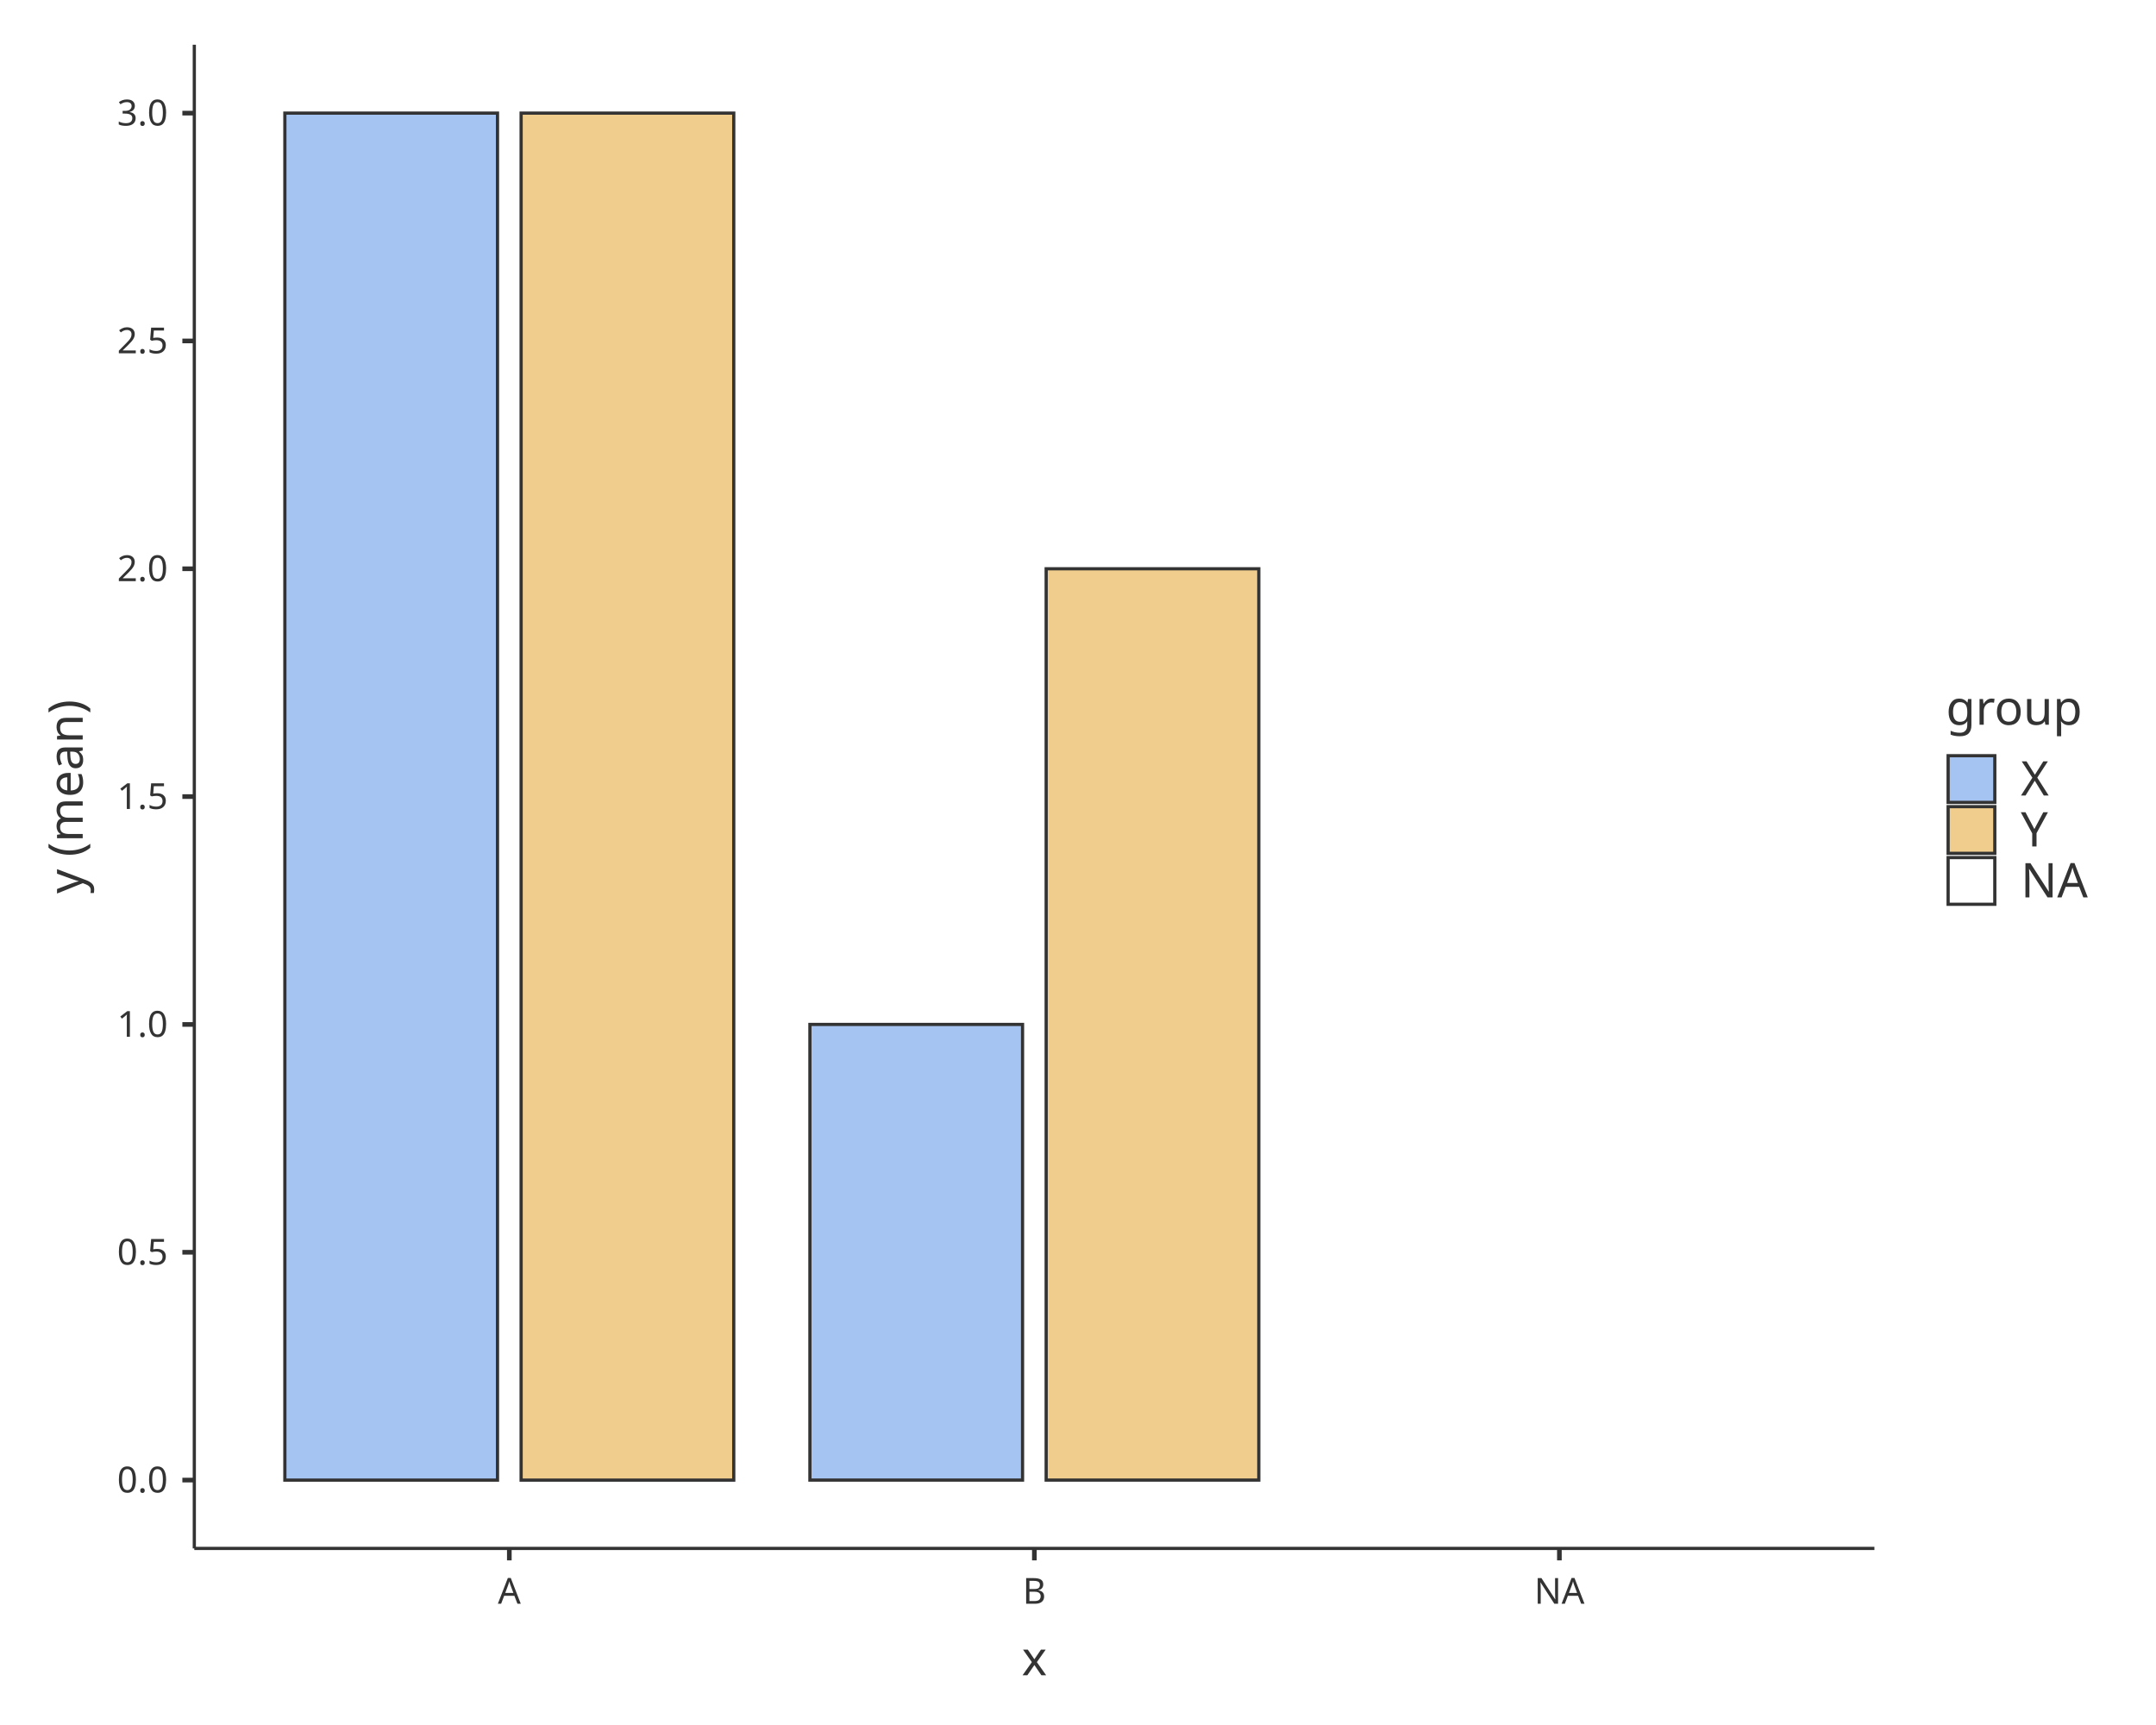
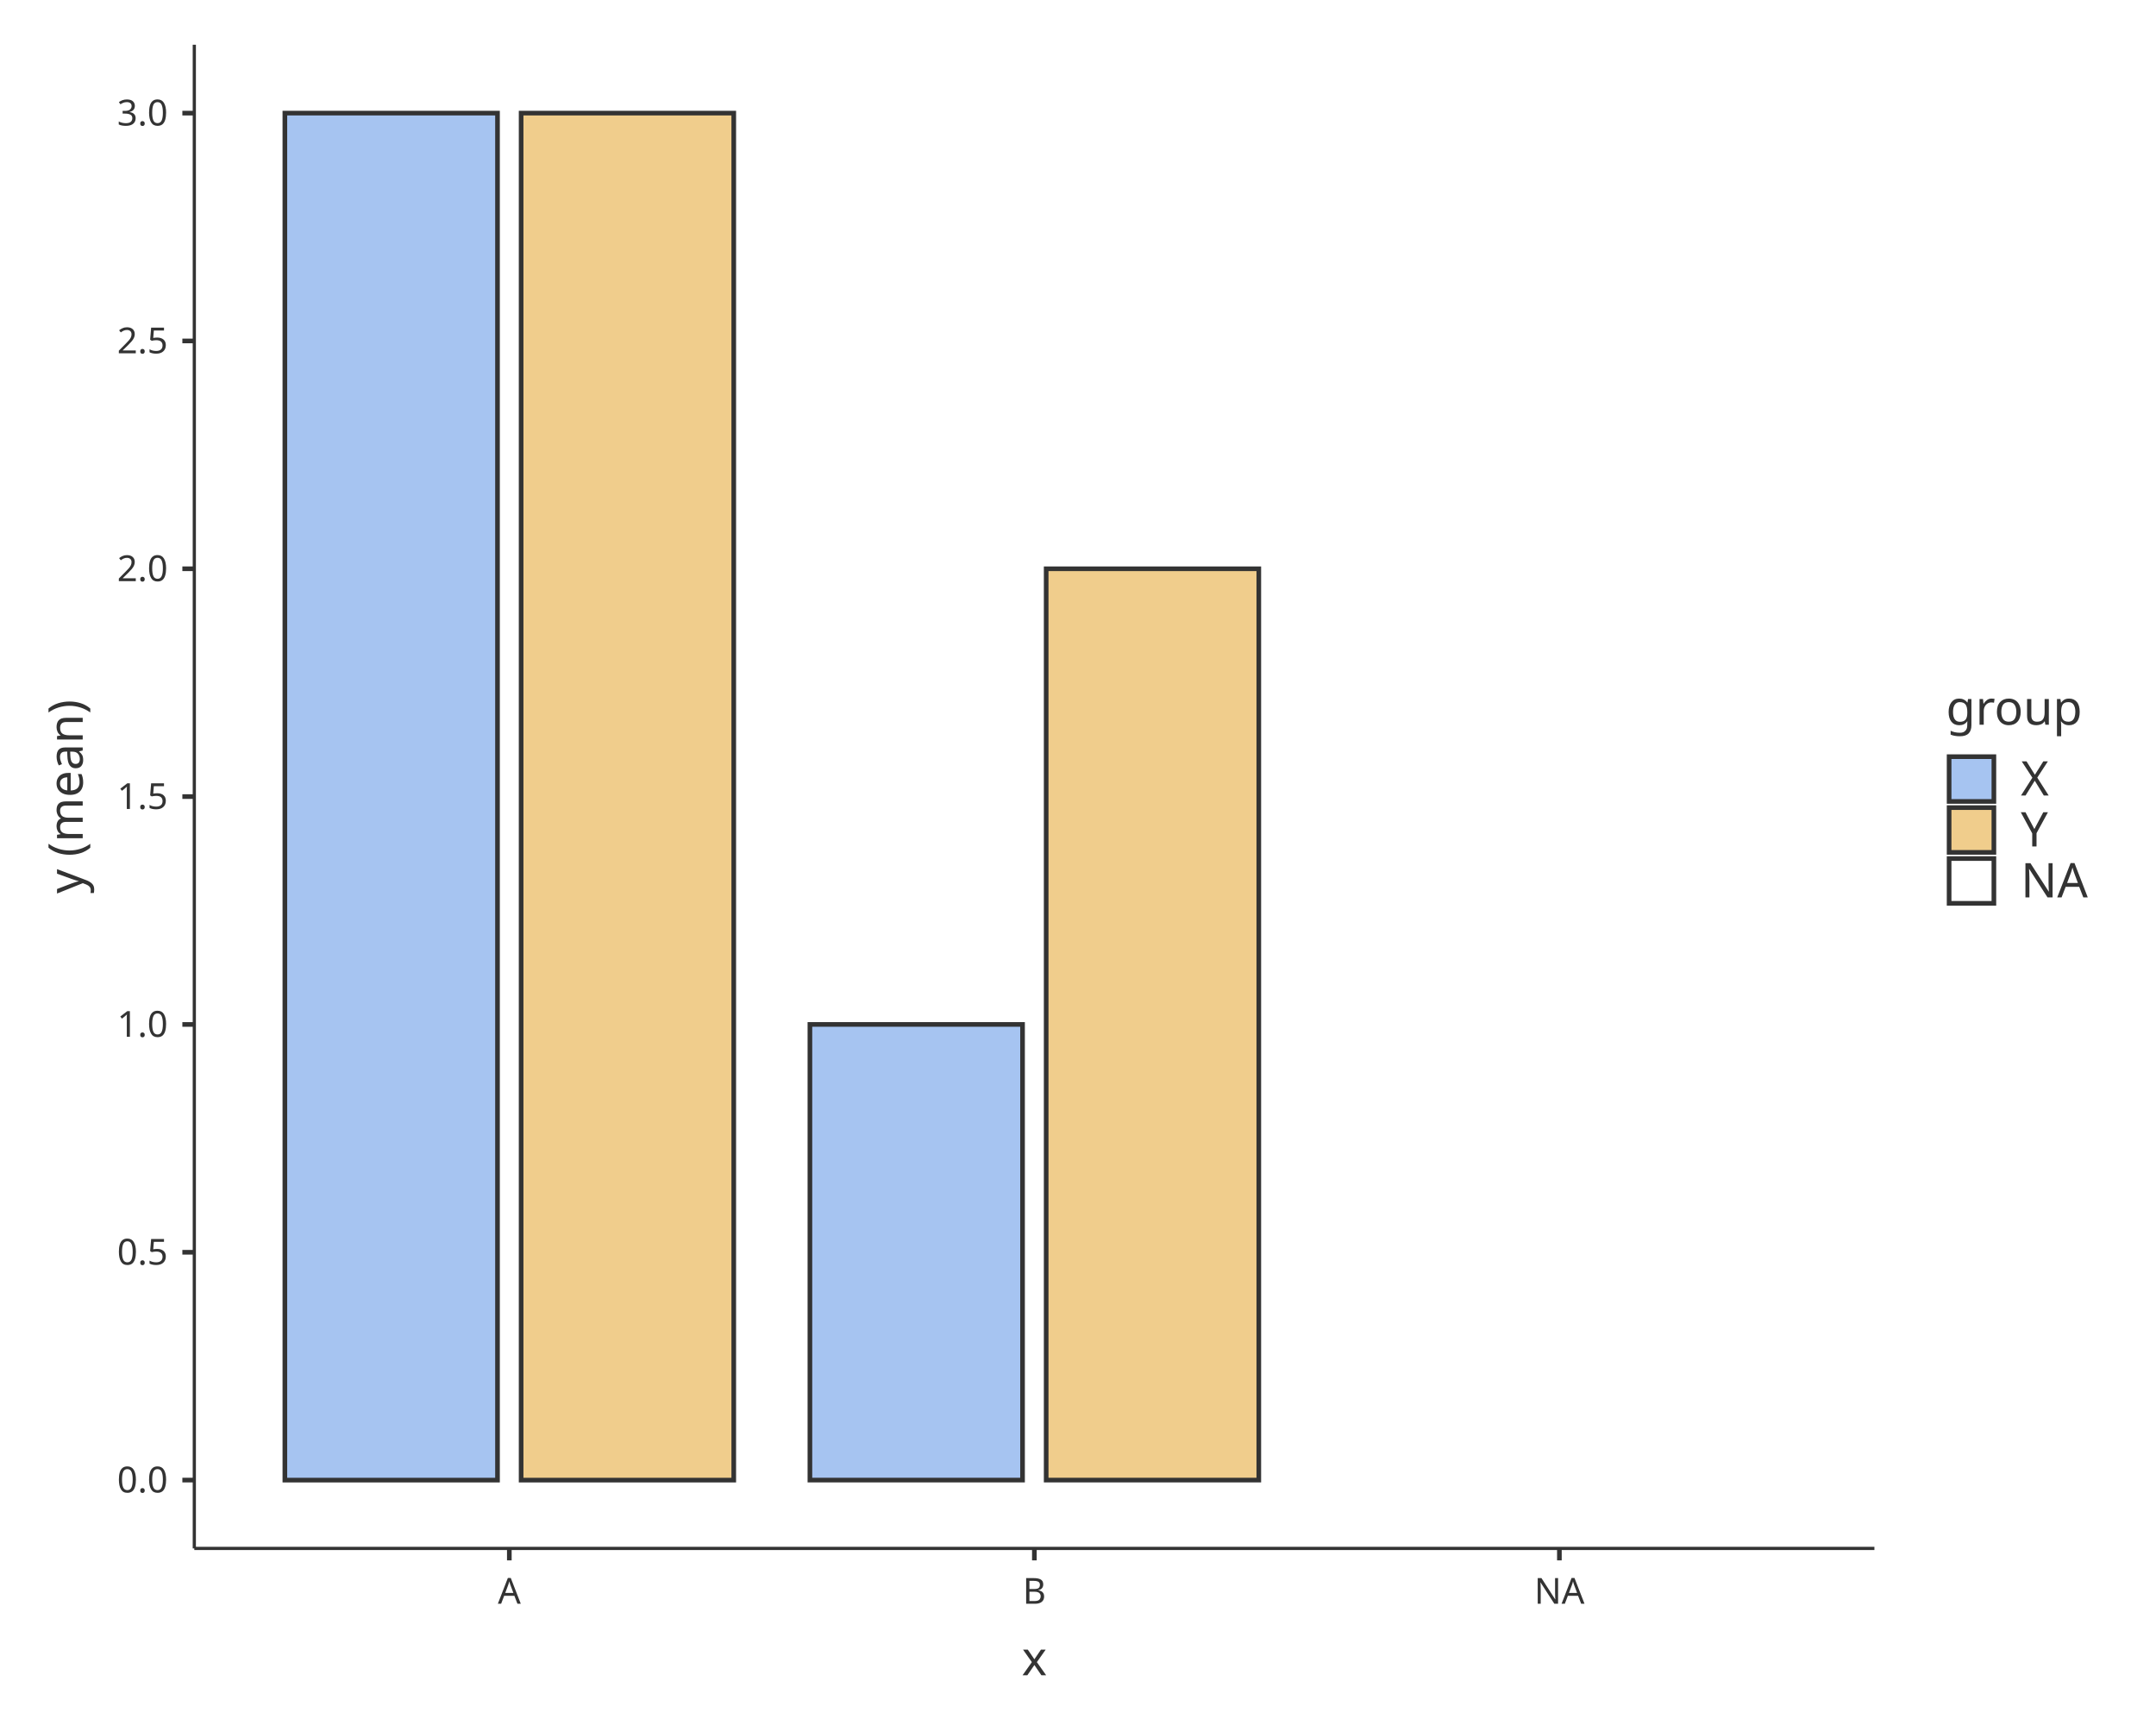
<svg xmlns="http://www.w3.org/2000/svg" class="svglite" data-engine-version="2.0" width="720.00pt" height="576.00pt" viewBox="0 0 720.00 576.00">
  <defs>
    <style type="text/css">
    .svglite line, .svglite polyline, .svglite polygon, .svglite path, .svglite rect, .svglite circle {
      fill: none;
      stroke: #000000;
      stroke-linecap: round;
      stroke-linejoin: round;
      stroke-miterlimit: 10.00;
    }
  </style>
  </defs>
  <rect width="100%" height="100%" style="stroke: none; fill: #FFFFFF;" />
  <defs>
    <clipPath id="cpMC4wMHw3MjAuMDB8MC4wMHw1NzYuMDA=">
      <rect x="0.00" y="0.00" width="720.00" height="576.00" />
    </clipPath>
  </defs>
  <g clip-path="url(#cpMC4wMHw3MjAuMDB8MC4wMHw1NzYuMDA=)">
    <rect x="0" y="0.00" width="720.00" height="576.00" style="stroke-width: 1.55; stroke: none;" />
  </g>
  <defs>
    <clipPath id="cpNjQuODl8NjI1Ljk2fDE0Ljk0fDUxNy4wNA==">
      <rect x="64.89" y="14.94" width="561.08" height="502.10" />
    </clipPath>
  </defs>
  <g clip-path="url(#cpNjQuODl8NjI1Ljk2fDE0Ljk0fDUxNy4wNA==)">
    <rect x="64.89" y="14.94" width="561.08" height="502.10" style="stroke-width: 1.55; stroke: none;" />
-     <rect x="95.13" y="37.77" width="71.01" height="456.46" style="stroke-width: 1.07; stroke: #333333; stroke-linecap: butt; stroke-linejoin: miter; fill: #A6C4F1;" />
-     <rect x="174.03" y="37.77" width="71.01" height="456.46" style="stroke-width: 1.07; stroke: #333333; stroke-linecap: butt; stroke-linejoin: miter; fill: #F0CD8C;" />
-     <rect x="270.47" y="342.07" width="71.01" height="152.15" style="stroke-width: 1.07; stroke: #333333; stroke-linecap: butt; stroke-linejoin: miter; fill: #A6C4F1;" />
-     <rect x="349.37" y="189.92" width="71.01" height="304.30" style="stroke-width: 1.07; stroke: #333333; stroke-linecap: butt; stroke-linejoin: miter; fill: #F0CD8C;" />
+     <rect x="95.13" y="37.77" width="71.01" height="456.46" style="stroke-width: 1.55; stroke: #333333; stroke-linecap: butt; stroke-linejoin: miter; fill: #A6C4F1;" />
+     <rect x="174.03" y="37.77" width="71.01" height="456.46" style="stroke-width: 1.55; stroke: #333333; stroke-linecap: butt; stroke-linejoin: miter; fill: #F0CD8C;" />
+     <rect x="270.47" y="342.07" width="71.01" height="152.15" style="stroke-width: 1.55; stroke: #333333; stroke-linecap: butt; stroke-linejoin: miter; fill: #A6C4F1;" />
+     <rect x="349.37" y="189.92" width="71.01" height="304.30" style="stroke-width: 1.55; stroke: #333333; stroke-linecap: butt; stroke-linejoin: miter; fill: #F0CD8C;" />
  </g>
  <g clip-path="url(#cpMC4wMHw3MjAuMDB8MC4wMHw1NzYuMDA=)">
    <polyline points="64.89,517.04 64.89,14.94 " style="stroke-width: 1.07; stroke: #333333; stroke-linecap: butt;" />
    <text x="47.58" y="498.35" text-anchor="middle" style="font-size: 12.00px; fill: #333333; font-family: sans;" textLength="16.68px" lengthAdjust="spacingAndGlyphs">0.0</text>
    <text x="47.58" y="422.28" text-anchor="middle" style="font-size: 12.00px; fill: #333333; font-family: sans;" textLength="16.68px" lengthAdjust="spacingAndGlyphs">0.5</text>
    <text x="47.58" y="346.20" text-anchor="middle" style="font-size: 12.00px; fill: #333333; font-family: sans;" textLength="16.68px" lengthAdjust="spacingAndGlyphs">1.0</text>
    <text x="47.58" y="270.12" text-anchor="middle" style="font-size: 12.00px; fill: #333333; font-family: sans;" textLength="16.68px" lengthAdjust="spacingAndGlyphs">1.5</text>
    <text x="47.58" y="194.05" text-anchor="middle" style="font-size: 12.00px; fill: #333333; font-family: sans;" textLength="16.68px" lengthAdjust="spacingAndGlyphs">2.0</text>
    <text x="47.58" y="117.97" text-anchor="middle" style="font-size: 12.00px; fill: #333333; font-family: sans;" textLength="16.68px" lengthAdjust="spacingAndGlyphs">2.5</text>
    <text x="47.58" y="41.90" text-anchor="middle" style="font-size: 12.00px; fill: #333333; font-family: sans;" textLength="16.68px" lengthAdjust="spacingAndGlyphs">3.0</text>
    <polyline points="60.90,494.22 64.89,494.22 " style="stroke-width: 1.55; stroke: #333333; stroke-linecap: butt;" />
    <polyline points="60.90,418.15 64.89,418.15 " style="stroke-width: 1.55; stroke: #333333; stroke-linecap: butt;" />
    <polyline points="60.90,342.07 64.89,342.07 " style="stroke-width: 1.55; stroke: #333333; stroke-linecap: butt;" />
    <polyline points="60.90,265.99 64.89,265.99 " style="stroke-width: 1.55; stroke: #333333; stroke-linecap: butt;" />
    <polyline points="60.90,189.92 64.89,189.92 " style="stroke-width: 1.55; stroke: #333333; stroke-linecap: butt;" />
    <polyline points="60.90,113.84 64.89,113.84 " style="stroke-width: 1.55; stroke: #333333; stroke-linecap: butt;" />
    <polyline points="60.90,37.77 64.89,37.77 " style="stroke-width: 1.55; stroke: #333333; stroke-linecap: butt;" />
    <polyline points="64.89,517.04 625.96,517.04 " style="stroke-width: 1.07; stroke: #333333; stroke-linecap: butt;" />
    <polyline points="170.09,521.03 170.09,517.04 " style="stroke-width: 1.55; stroke: #333333; stroke-linecap: butt;" />
    <polyline points="345.43,521.03 345.43,517.04 " style="stroke-width: 1.55; stroke: #333333; stroke-linecap: butt;" />
    <polyline points="520.76,521.03 520.76,517.04 " style="stroke-width: 1.55; stroke: #333333; stroke-linecap: butt;" />
    <text x="170.09" y="535.51" text-anchor="middle" style="font-size: 12.00px; fill: #333333; font-family: sans;" textLength="8.01px" lengthAdjust="spacingAndGlyphs">A</text>
    <text x="345.43" y="535.51" text-anchor="middle" style="font-size: 12.00px; fill: #333333; font-family: sans;" textLength="8.01px" lengthAdjust="spacingAndGlyphs">B</text>
    <text x="520.76" y="535.51" text-anchor="middle" style="font-size: 12.00px; fill: #333333; font-family: sans;" textLength="16.68px" lengthAdjust="spacingAndGlyphs">NA</text>
    <text x="345.43" y="559.40" text-anchor="middle" style="font-size: 16.00px; fill: #333333; font-family: sans;" textLength="8.01px" lengthAdjust="spacingAndGlyphs">x</text>
    <text transform="translate(27.62,265.99) rotate(-90)" text-anchor="middle" style="font-size: 16.00px; fill: #333333; font-family: sans;" textLength="63.14px" lengthAdjust="spacingAndGlyphs">y (mean)</text>
    <rect x="641.90" y="221.36" width="63.15" height="89.27" style="stroke-width: 1.55; stroke: none;" />
    <text x="649.87" y="242.00" style="font-size: 16.00px; fill: #333333; font-family: sans;" textLength="40.92px" lengthAdjust="spacingAndGlyphs">group</text>
-     <rect x="650.58" y="252.34" width="15.59" height="15.59" style="stroke-width: 1.07; stroke: #333333; stroke-linecap: butt; stroke-linejoin: miter; fill: #A6C4F1;" />
-     <rect x="650.58" y="269.35" width="15.59" height="15.59" style="stroke-width: 1.07; stroke: #333333; stroke-linecap: butt; stroke-linejoin: miter; fill: #F0CD8C;" />
-     <rect x="650.58" y="286.36" width="15.59" height="15.59" style="stroke-width: 1.07; stroke: #333333; stroke-linecap: butt; stroke-linejoin: miter;" />
+     <rect x="650.91" y="252.66" width="14.95" height="14.95" style="stroke-width: 1.55; stroke: #333333; stroke-linecap: butt; stroke-linejoin: miter; fill: #A6C4F1;" />
+     <rect x="650.91" y="269.67" width="14.95" height="14.95" style="stroke-width: 1.55; stroke: #333333; stroke-linecap: butt; stroke-linejoin: miter; fill: #F0CD8C;" />
+     <rect x="650.91" y="286.68" width="14.95" height="14.95" style="stroke-width: 1.55; stroke: #333333; stroke-linecap: butt; stroke-linejoin: miter;" />
    <text x="674.85" y="265.64" style="font-size: 16.00px; fill: #333333; font-family: sans;" textLength="10.68px" lengthAdjust="spacingAndGlyphs">X</text>
    <text x="674.85" y="282.65" style="font-size: 16.00px; fill: #333333; font-family: sans;" textLength="10.68px" lengthAdjust="spacingAndGlyphs">Y</text>
    <text x="674.85" y="299.66" style="font-size: 16.00px; fill: #333333; font-family: sans;" textLength="22.23px" lengthAdjust="spacingAndGlyphs">NA</text>
  </g>
</svg>
